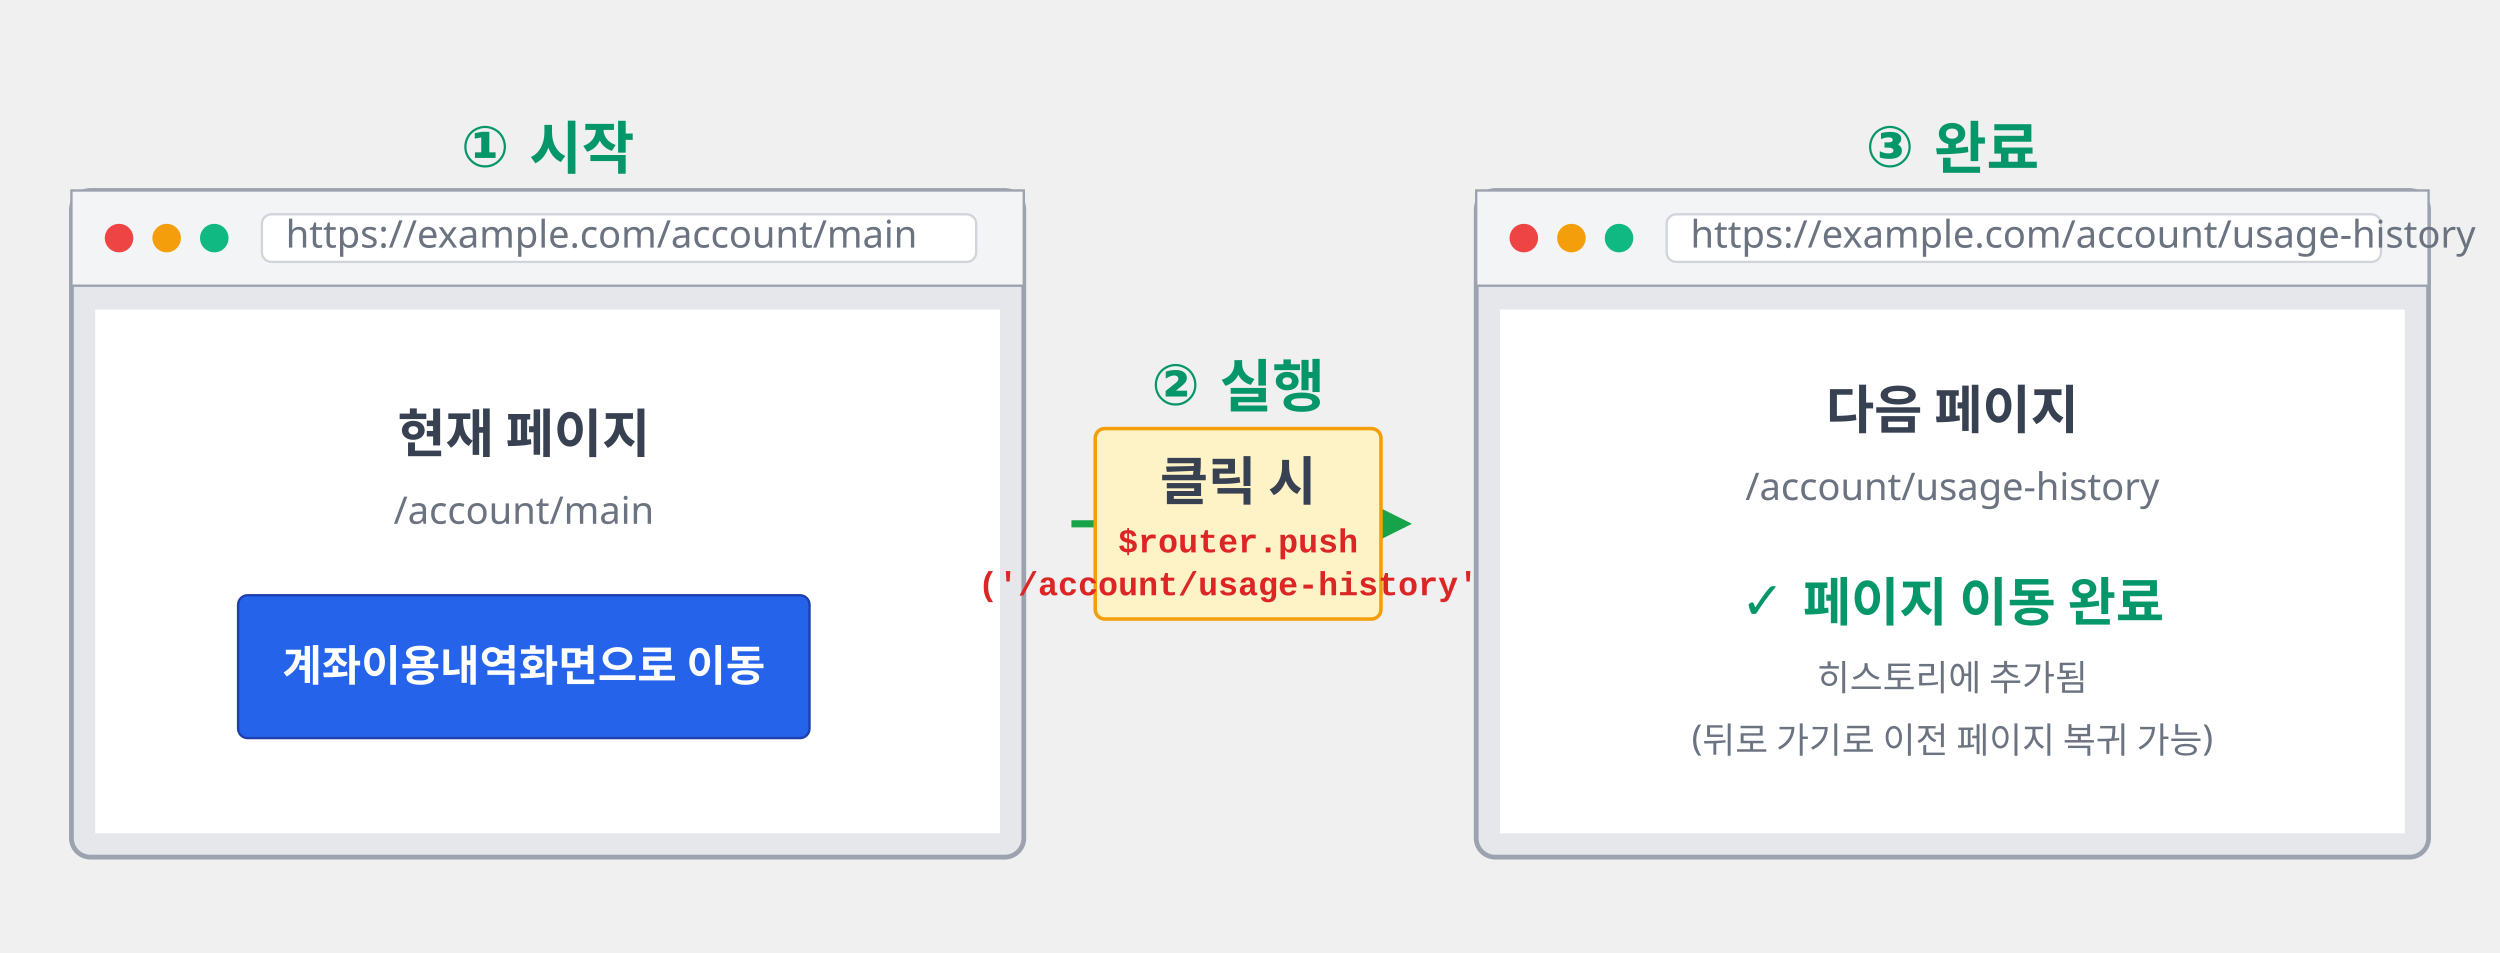
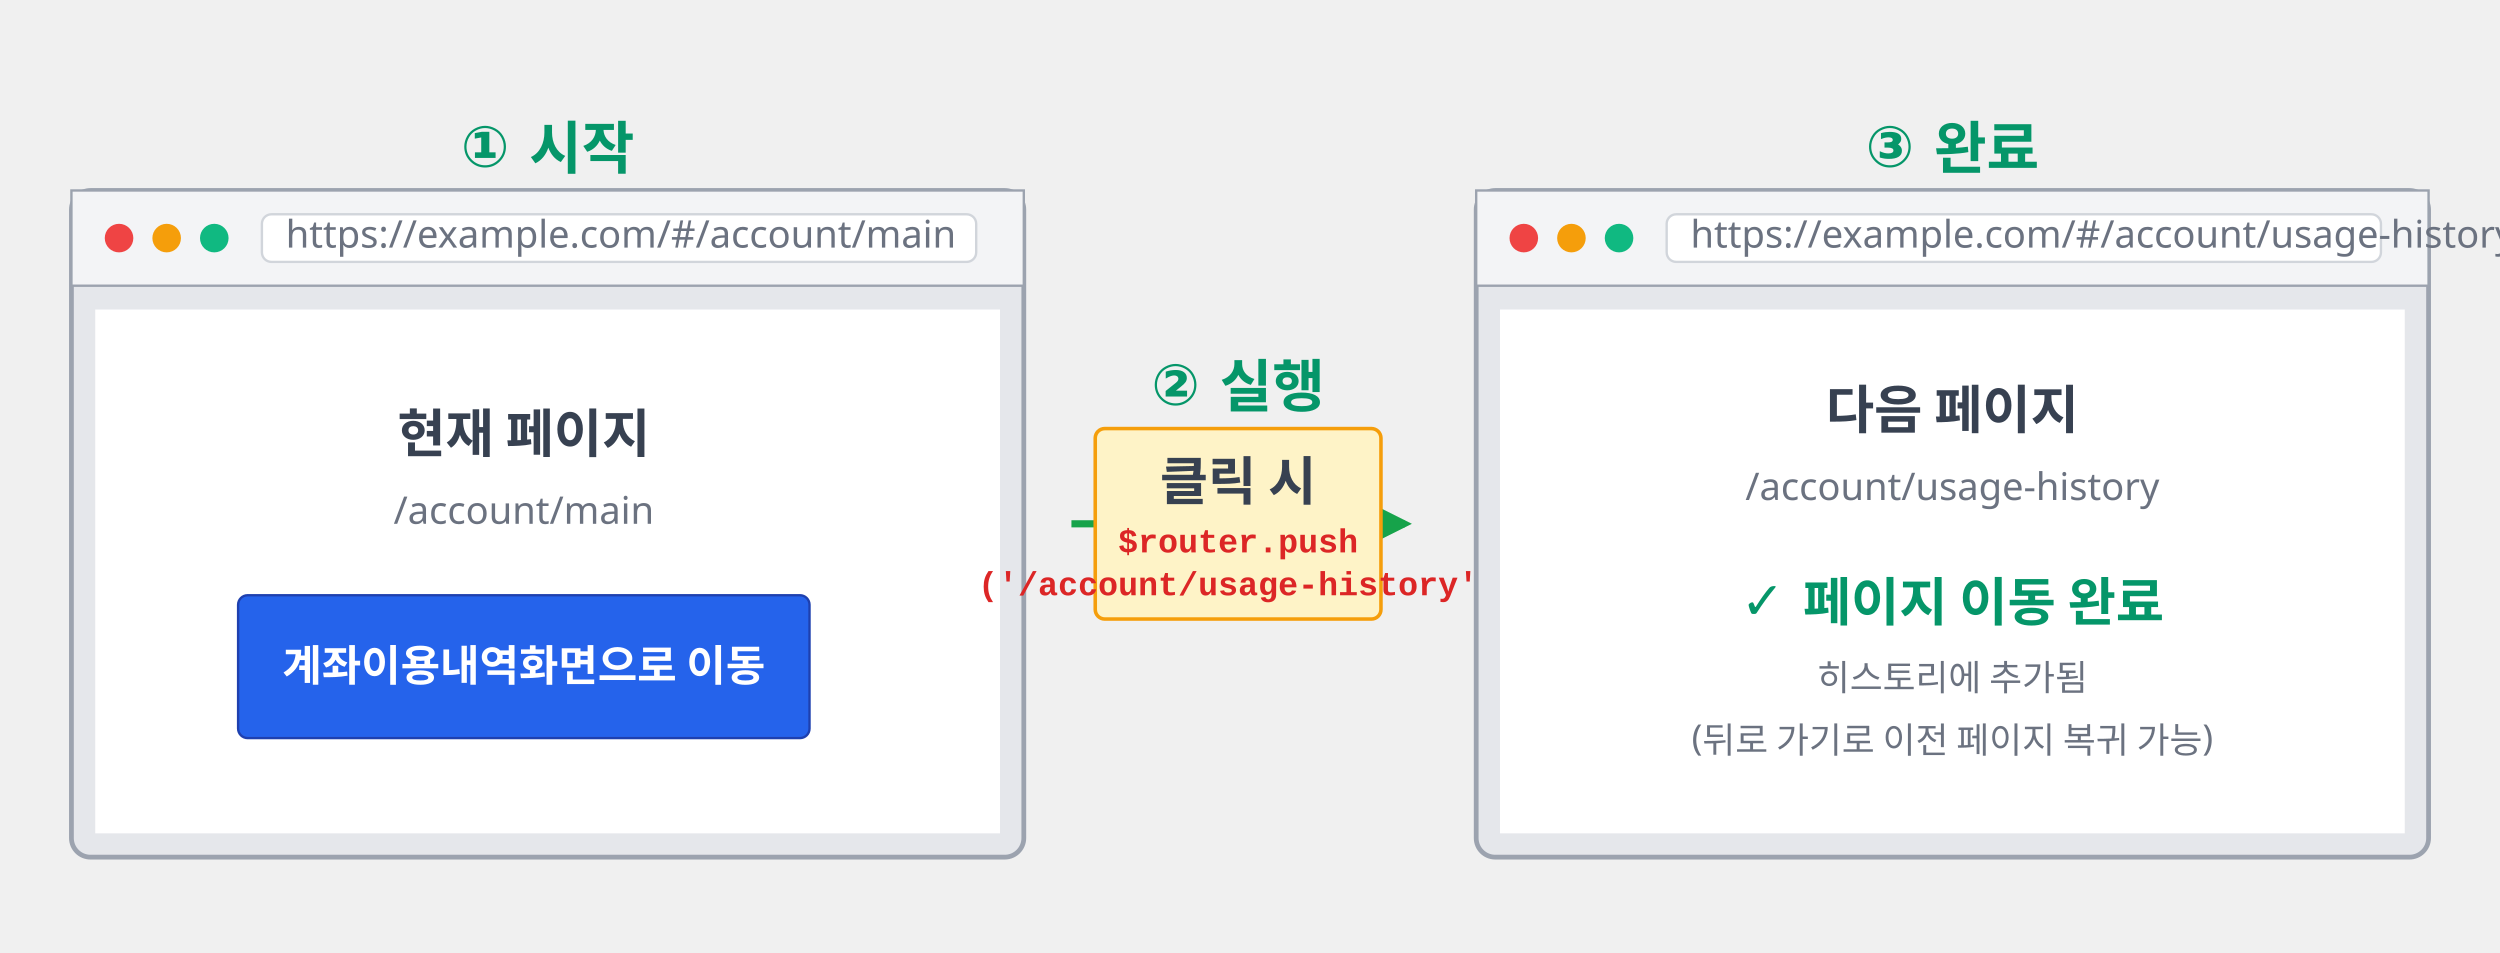
<svg xmlns="http://www.w3.org/2000/svg" viewBox="0 0 1050 400">
  <defs>
    <style>
      .browser-frame { fill: #e5e7eb; stroke: #9ca3af; stroke-width: 2; rx: 8; }
      .browser-header { fill: #f3f4f6; stroke: #9ca3af; stroke-width: 1; }
      .browser-content { fill: #ffffff; }
      .url-bar { fill: #ffffff; stroke: #d1d5db; stroke-width: 1; rx: 4; }
      .button { fill: #2563eb; stroke: #1e40af; stroke-width: 1; rx: 4; cursor: pointer; }
      .arrow { stroke: #16a34a; stroke-width: 3; fill: none; marker-end: url(#arrowhead); }
      .text { font: 600 22px sans-serif; fill: #374151; }
      .url-text { font: 500 16px sans-serif; fill: #6b7280; }
      .button-text { font: bold 18px sans-serif; fill: #ffffff; }
      .title { font: bold 32px sans-serif; fill: #1f2937; }
      .code { font: bold 14px 'Courier New', monospace; fill: #dc2626; }
      .label { font: 600 24px sans-serif; fill: #059669; }
      .dot { fill: #ef4444; }
      .dot-yellow { fill: #f59e0b; }
      .dot-green { fill: #10b981; }
    </style>
    <marker id="arrowhead" markerWidth="12" markerHeight="12" refX="11" refY="6" orient="auto">
      <polygon points="0 0, 12 6, 0 12" fill="#16a34a" />
    </marker>
  </defs>
  <g id="browser-1">
    <rect x="30" y="80" width="400" height="280" class="browser-frame" />
    <rect x="30" y="80" width="400" height="40" class="browser-header" />
    <circle cx="50" cy="100" r="6" class="dot" />
    <circle cx="70" cy="100" r="6" class="dot-yellow" />
    <circle cx="90" cy="100" r="6" class="dot-green" />
    <rect x="110" y="90" width="300" height="20" class="url-bar" />
-     <text x="120" y="104" class="url-text">https://example.com/account/main</text>
+     <text x="120" y="104" class="url-text">https://example.com/#/account/main</text>
    <rect x="40" y="130" width="380" height="220" class="browser-content" />
    <text x="220" y="190" text-anchor="middle" class="text">현재 페이지</text>
    <text x="220" y="220" text-anchor="middle" class="url-text">/account/main</text>
    <rect x="100" y="250" width="240" height="60" class="button" />
    <text x="220" y="286" text-anchor="middle" class="button-text">계좌이용내역화면으로 이동</text>
    <text x="230" y="70" text-anchor="middle" class="label">① 시작</text>
  </g>
  <g id="arrow">
    <path d="M 450 220 L 590 220" class="arrow" />
    <rect x="460" y="180" width="120" height="80" fill="#fef3c7" stroke="#f59e0b" stroke-width="1.5" rx="4" />
    <text x="520" y="210" text-anchor="middle" class="text">클릭 시</text>
    <text x="520" y="232" text-anchor="middle" class="code">$router.push</text>
    <text x="520" y="250" text-anchor="middle" class="code">('/account/usage-history')</text>
    <text x="520" y="170" text-anchor="middle" class="label">② 실행</text>
  </g>
  <g id="browser-2">
    <rect x="620" y="80" width="400" height="280" class="browser-frame" />
    <rect x="620" y="80" width="400" height="40" class="browser-header" />
    <circle cx="640" cy="100" r="6" class="dot" />
    <circle cx="660" cy="100" r="6" class="dot-yellow" />
    <circle cx="680" cy="100" r="6" class="dot-green" />
    <rect x="700" y="90" width="300" height="20" class="url-bar" />
-     <text x="710" y="104" class="url-text">https://example.com/account/usage-history</text>
+     <text x="710" y="104" class="url-text">https://example.com/#/account/usage-history</text>
    <rect x="630" y="130" width="380" height="220" class="browser-content" />
    <text x="820" y="180" text-anchor="middle" class="text">다음 페이지</text>
    <text x="820" y="210" text-anchor="middle" class="url-text">/account/usage-history</text>
    <text x="820" y="260" text-anchor="middle" class="text" style="fill: #059669;">✓ 페이지 이동 완료</text>
    <text x="820" y="290" text-anchor="middle" class="url-text" style="font-size: 15px;">히스토리에 추가됨</text>
    <text x="820" y="315" text-anchor="middle" class="url-text" style="font-size: 15px;">(뒤로 가기로 이전 페이지 복귀 가능)</text>
    <text x="820" y="70" text-anchor="middle" class="label">③ 완료</text>
  </g>
</svg>
